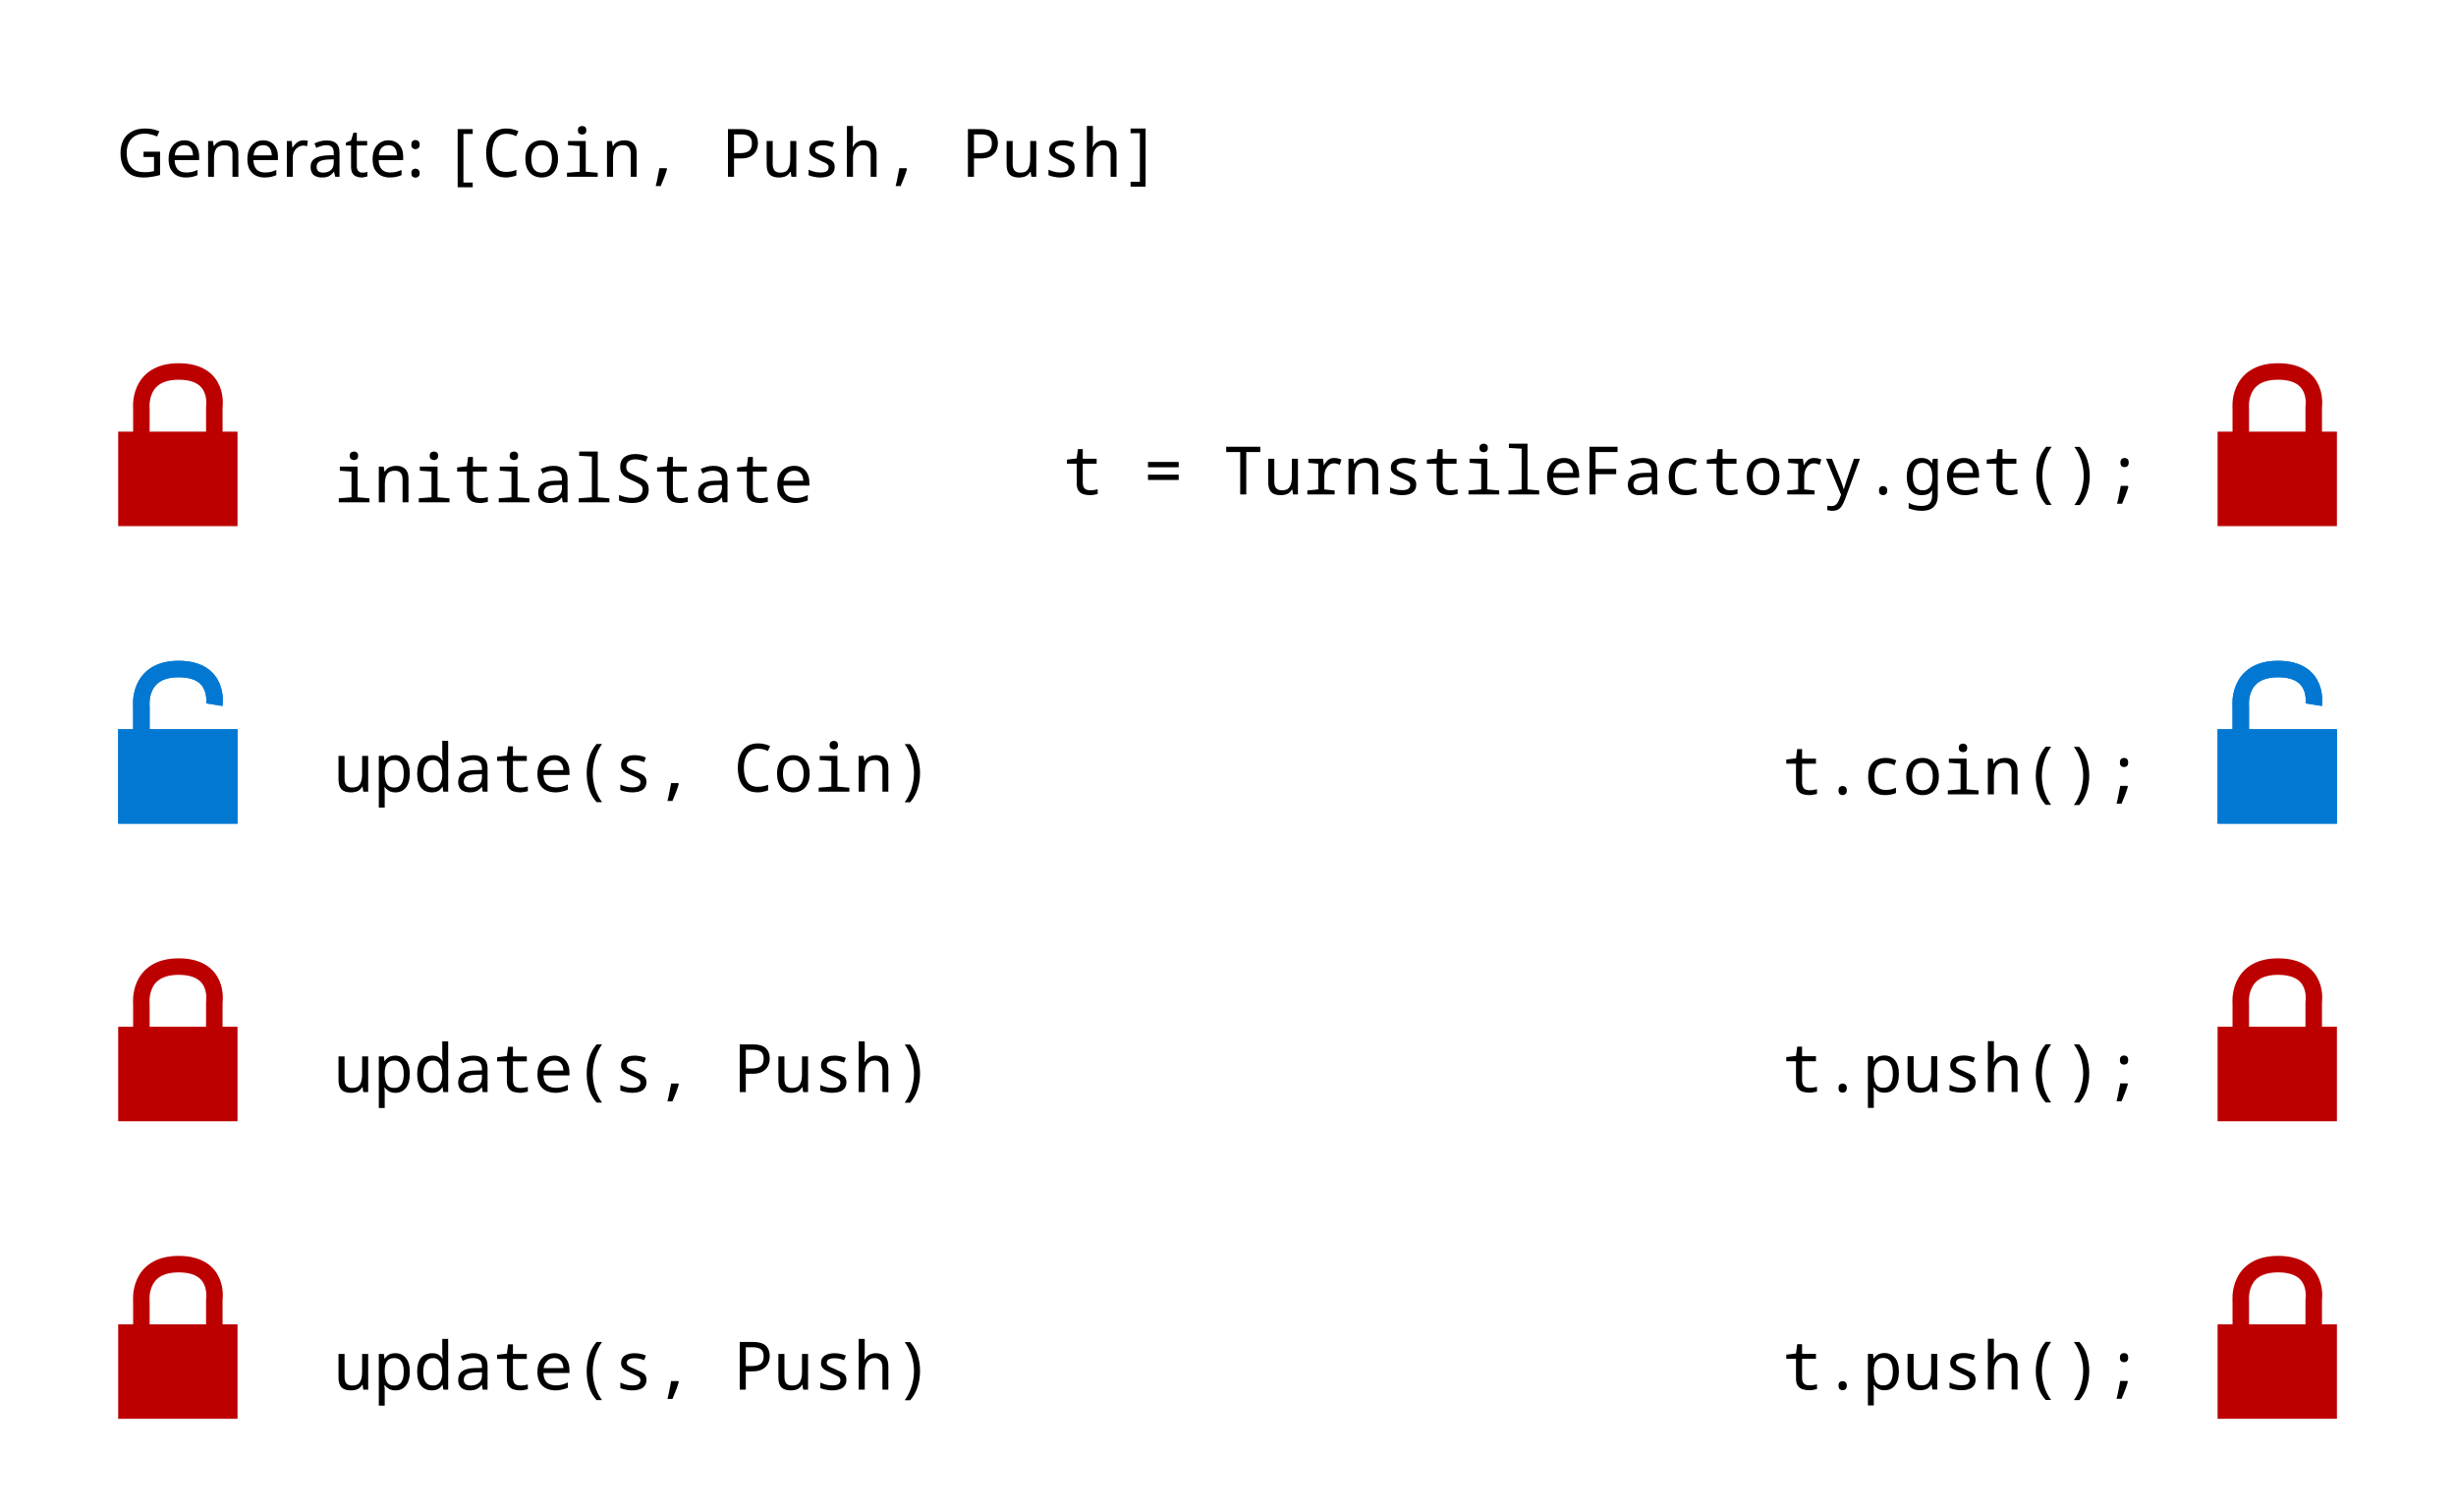
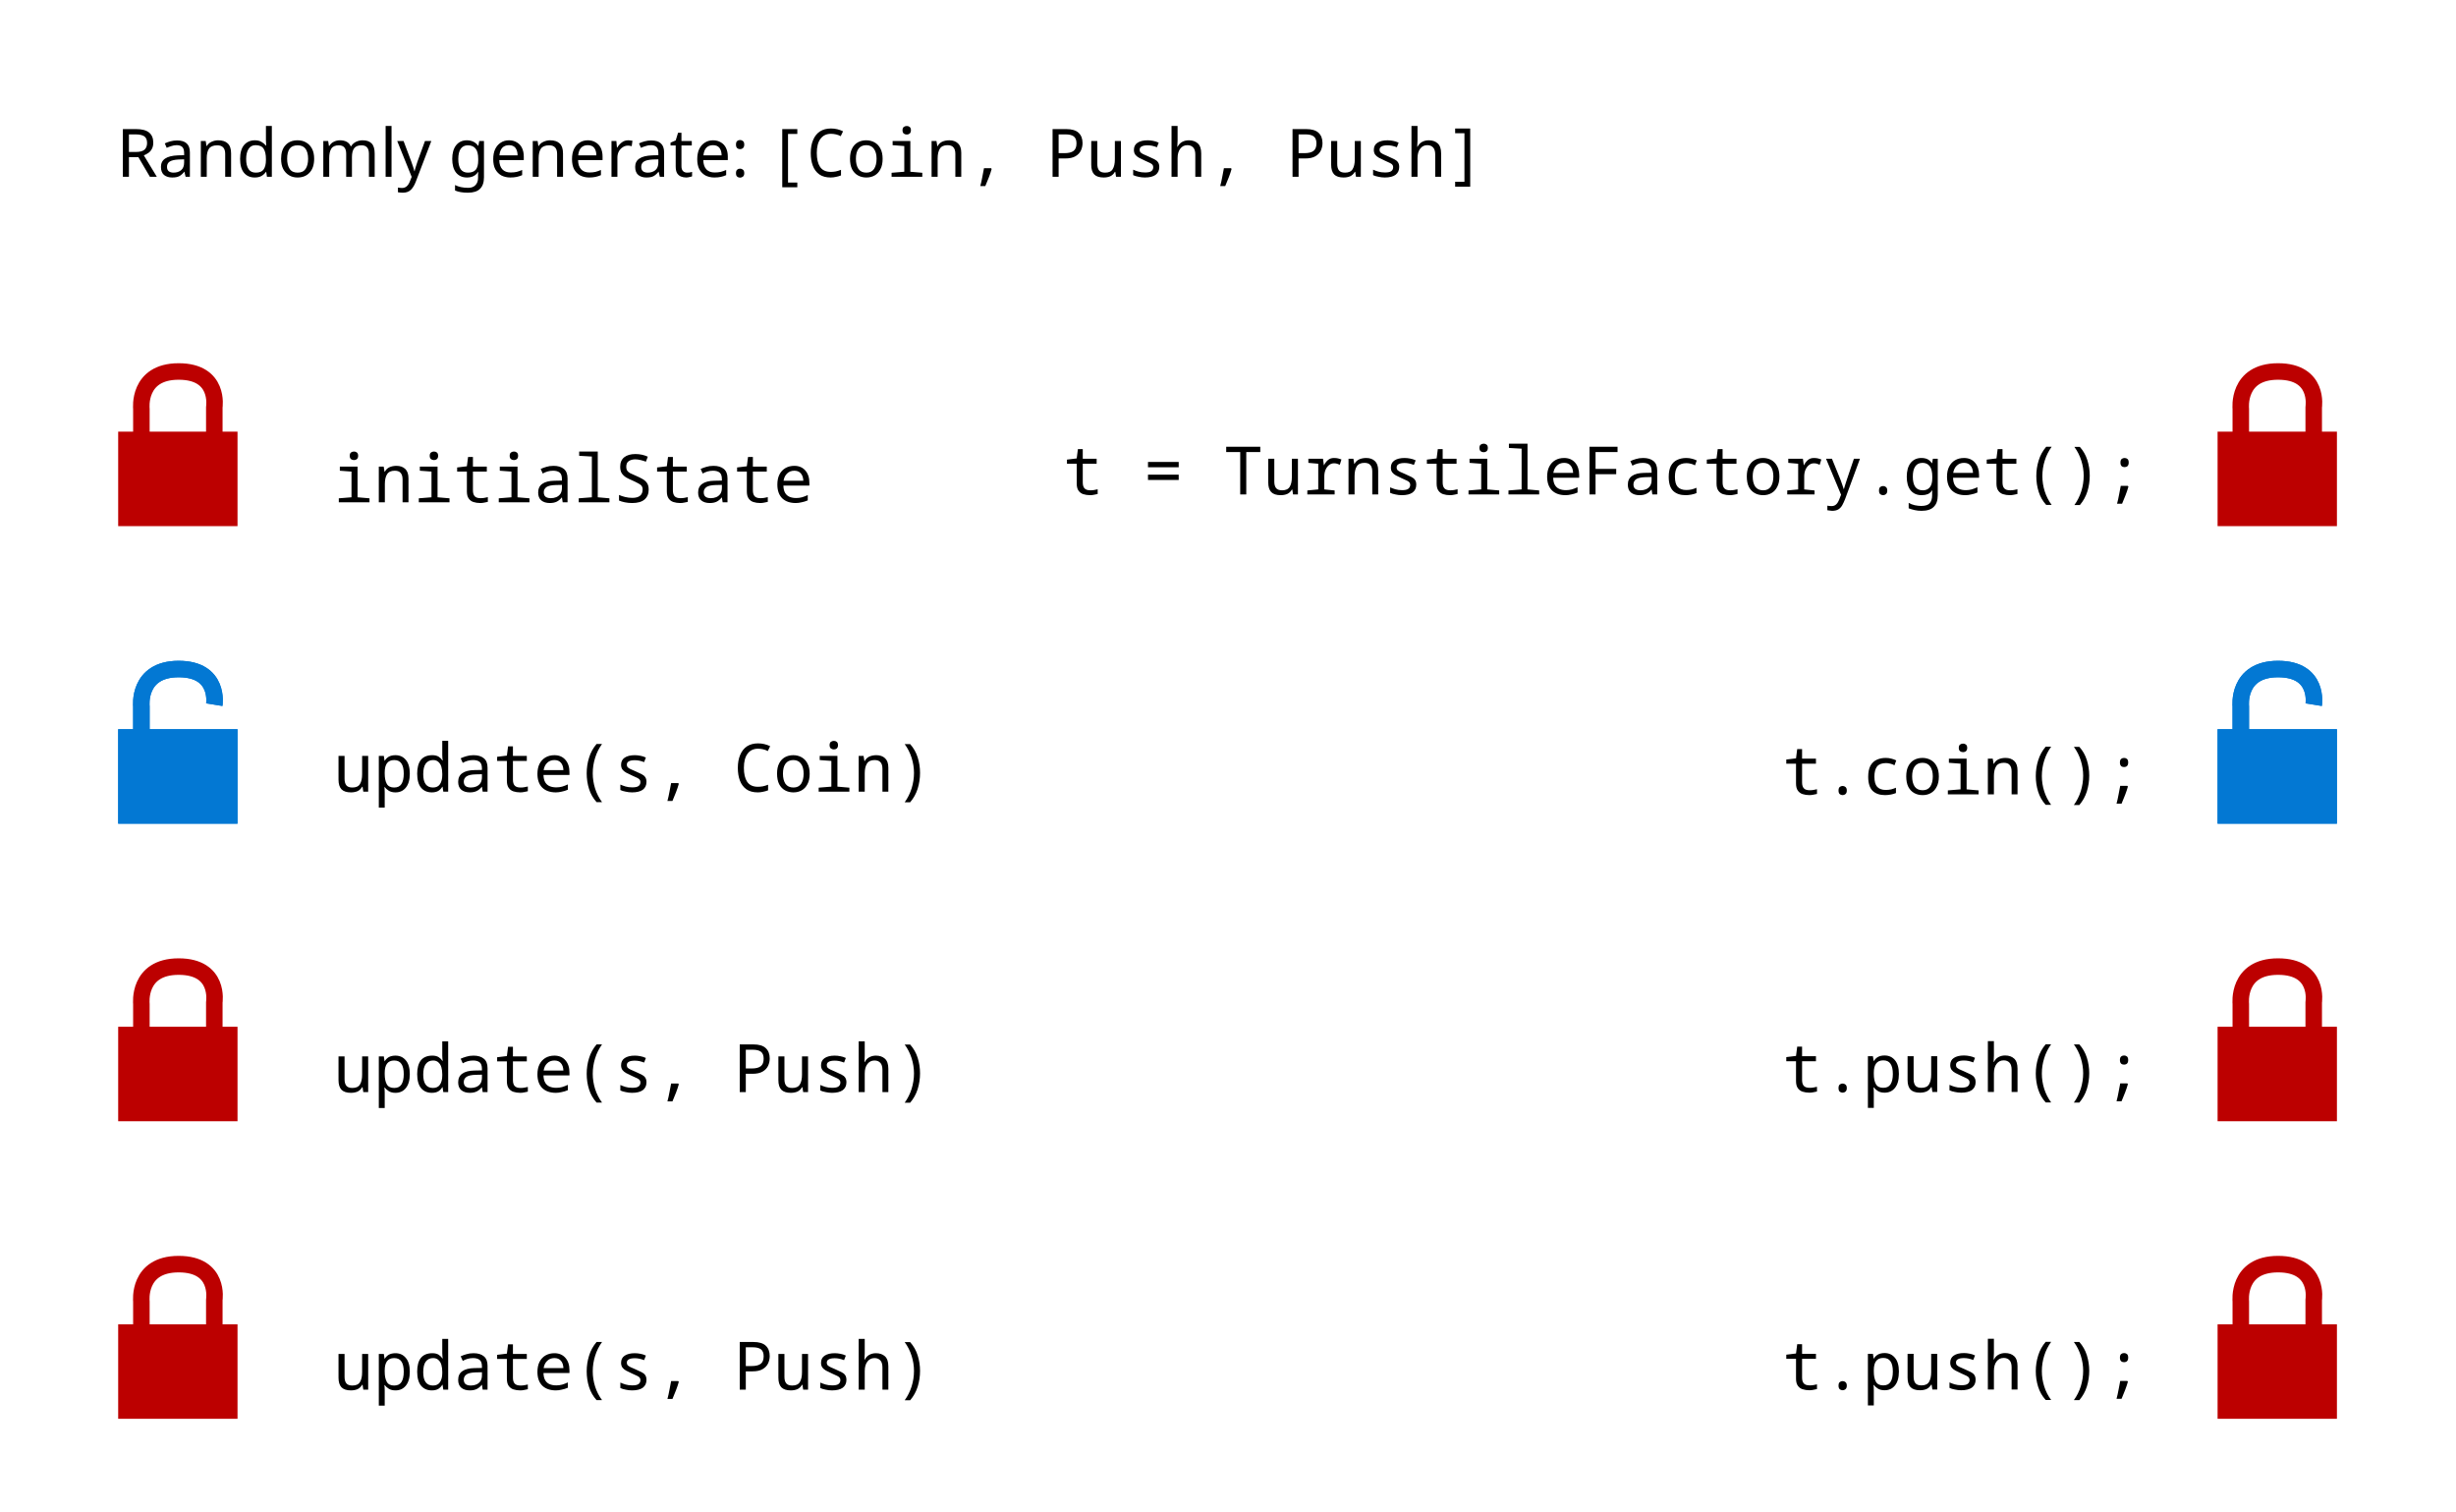
<svg xmlns="http://www.w3.org/2000/svg" width="260mm" height="160mm" viewBox="0 0 260 160" version="1.1" id="svg8">
  <defs id="defs2" />
  <g id="layer1" transform="translate(0,-137)">
    <text xml:space="preserve" style="font-style:normal;font-weight:normal;font-size:10.583px;line-height:6.615px;font-family:sans-serif;letter-spacing:0px;word-spacing:0px;fill:#000000;fill-opacity:1;stroke:none;stroke-width:0.265" x="12.322" y="155.712" id="text4506">
-       <tspan id="tspan4504" x="12.322" y="155.712" style="font-size:7.056px;stroke-width:0.265">Generate: <tspan style="font-style:normal;font-variant:normal;font-weight:normal;font-stretch:normal;font-size:7.056px;font-family:'Noto Sans Mono';-inkscape-font-specification:'Noto Sans Mono'" id="tspan4508">[Coin, Push, Push]</tspan>
+       <tspan id="tspan4504" x="12.322" y="155.712" style="font-size:7.056px;stroke-width:0.265">Randomly generate: <tspan style="font-style:normal;font-variant:normal;font-weight:normal;font-stretch:normal;font-size:7.056px;font-family:'Noto Sans Mono';-inkscape-font-specification:'Noto Sans Mono'" id="tspan4508">[Coin, Push, Push]</tspan>
      </tspan>
    </text>
    <g transform="matrix(0.4642109,0,0,0.4642109,228.0936,146.3267)" id="g4546">
      <path style="fill:none;fill-opacity:1;stroke:#bc0000;stroke-width:3.765;stroke-linecap:butt;stroke-linejoin:round;stroke-miterlimit:4;stroke-dasharray:none;stroke-opacity:1" d="m 19.655,80.117 v -6.993 c 0,0 -0.945,-8.504 8.504,-8.504 9.449,0 8.126,8.126 8.126,8.126 v 7.56" id="path4542" />
      <rect style="opacity:1;fill:#bc0000;fill-opacity:1;stroke:none;stroke-width:2.865;stroke-miterlimit:4;stroke-dasharray:none;stroke-opacity:1" id="rect4544" width="27.214" height="21.545" x="14.363" y="78.341" />
    </g>
    <g id="g4589" transform="translate(-5.820834,41.275)">
      <path id="path4548" d="m 243.038,173.741 v -3.246 c 0,0 -0.439,-3.948 3.948,-3.948 4.387,0 3.772,3.772 3.772,3.772" style="fill:none;fill-opacity:1;stroke:#0378d3;stroke-width:1.748;stroke-linecap:butt;stroke-linejoin:round;stroke-miterlimit:4;stroke-dasharray:none;stroke-opacity:1" />
      <rect y="172.916" x="240.582" height="10.001" width="12.633" id="rect4550" style="opacity:1;fill:#0378d3;fill-opacity:1;stroke:none;stroke-width:1.33;stroke-miterlimit:4;stroke-dasharray:none;stroke-opacity:1" />
    </g>
    <g transform="matrix(0.4642109,0,0,0.4642109,228.0936,209.3227)" id="g4558">
      <path style="fill:none;fill-opacity:1;stroke:#bc0000;stroke-width:3.765;stroke-linecap:butt;stroke-linejoin:round;stroke-miterlimit:4;stroke-dasharray:none;stroke-opacity:1" d="m 19.655,80.117 v -6.993 c 0,0 -0.945,-8.504 8.504,-8.504 9.449,0 8.126,8.126 8.126,8.126 v 7.56" id="path4554" />
      <rect style="opacity:1;fill:#bc0000;fill-opacity:1;stroke:none;stroke-width:2.865;stroke-miterlimit:4;stroke-dasharray:none;stroke-opacity:1" id="rect4556" width="27.214" height="21.545" x="14.363" y="78.341" />
    </g>
    <g id="g4564" transform="matrix(0.4642109,0,0,0.4642109,228.0936,240.8208)">
      <path id="path4560" d="m 19.655,80.117 v -6.993 c 0,0 -0.945,-8.504 8.504,-8.504 9.449,0 8.126,8.126 8.126,8.126 v 7.56" style="fill:none;fill-opacity:1;stroke:#bc0000;stroke-width:3.765;stroke-linecap:butt;stroke-linejoin:round;stroke-miterlimit:4;stroke-dasharray:none;stroke-opacity:1" />
      <rect y="78.341" x="14.363" height="21.545" width="27.214" id="rect4562" style="opacity:1;fill:#bc0000;fill-opacity:1;stroke:none;stroke-width:2.865;stroke-miterlimit:4;stroke-dasharray:none;stroke-opacity:1" />
    </g>
    <g id="g4595" transform="translate(-5.820834,41.275)">
      <path style="fill:none;fill-opacity:1;stroke:#0378d3;stroke-width:1.748;stroke-linecap:butt;stroke-linejoin:round;stroke-miterlimit:4;stroke-dasharray:none;stroke-opacity:1" d="m 243.038,173.741 v -3.246 c 0,0 -0.439,-3.948 3.948,-3.948 4.387,0 3.772,3.772 3.772,3.772" id="path4591" />
      <rect style="opacity:1;fill:#0378d3;fill-opacity:1;stroke:none;stroke-width:1.33;stroke-miterlimit:4;stroke-dasharray:none;stroke-opacity:1" id="rect4593" width="12.633" height="10.001" x="240.582" y="172.916" />
    </g>
    <g id="g4601" transform="matrix(0.4642109,0,0,0.4642109,5.843506,146.3267)">
      <path id="path4597" d="m 19.655,80.117 v -6.993 c 0,0 -0.945,-8.504 8.504,-8.504 9.449,0 8.126,8.126 8.126,8.126 v 7.56" style="fill:none;fill-opacity:1;stroke:#bc0000;stroke-width:3.765;stroke-linecap:butt;stroke-linejoin:round;stroke-miterlimit:4;stroke-dasharray:none;stroke-opacity:1" />
      <rect y="78.341" x="14.363" height="21.545" width="27.214" id="rect4599" style="opacity:1;fill:#bc0000;fill-opacity:1;stroke:none;stroke-width:2.865;stroke-miterlimit:4;stroke-dasharray:none;stroke-opacity:1" />
    </g>
    <g id="g4607" transform="translate(-228.071,41.275)">
      <path style="fill:none;fill-opacity:1;stroke:#0378d3;stroke-width:1.748;stroke-linecap:butt;stroke-linejoin:round;stroke-miterlimit:4;stroke-dasharray:none;stroke-opacity:1" d="m 243.038,173.741 v -3.246 c 0,0 -0.439,-3.948 3.948,-3.948 4.387,0 3.772,3.772 3.772,3.772" id="path4603" />
      <rect style="opacity:1;fill:#0378d3;fill-opacity:1;stroke:none;stroke-width:1.33;stroke-miterlimit:4;stroke-dasharray:none;stroke-opacity:1" id="rect4605" width="12.633" height="10.001" x="240.582" y="172.916" />
    </g>
    <g id="g4613" transform="matrix(0.4642109,0,0,0.4642109,5.843506,209.3227)">
      <path id="path4609" d="m 19.655,80.117 v -6.993 c 0,0 -0.945,-8.504 8.504,-8.504 9.449,0 8.126,8.126 8.126,8.126 v 7.56" style="fill:none;fill-opacity:1;stroke:#bc0000;stroke-width:3.765;stroke-linecap:butt;stroke-linejoin:round;stroke-miterlimit:4;stroke-dasharray:none;stroke-opacity:1" />
      <rect y="78.341" x="14.363" height="21.545" width="27.214" id="rect4611" style="opacity:1;fill:#bc0000;fill-opacity:1;stroke:none;stroke-width:2.865;stroke-miterlimit:4;stroke-dasharray:none;stroke-opacity:1" />
    </g>
    <g transform="matrix(0.4642109,0,0,0.4642109,5.843506,240.8208)" id="g4619">
      <path style="fill:none;fill-opacity:1;stroke:#bc0000;stroke-width:3.765;stroke-linecap:butt;stroke-linejoin:round;stroke-miterlimit:4;stroke-dasharray:none;stroke-opacity:1" d="m 19.655,80.117 v -6.993 c 0,0 -0.945,-8.504 8.504,-8.504 9.449,0 8.126,8.126 8.126,8.126 v 7.56" id="path4615" />
      <rect style="opacity:1;fill:#bc0000;fill-opacity:1;stroke:none;stroke-width:2.865;stroke-miterlimit:4;stroke-dasharray:none;stroke-opacity:1" id="rect4617" width="27.214" height="21.545" x="14.363" y="78.341" />
    </g>
    <g id="g4625" transform="translate(-228.071,41.275)">
      <path id="path4621" d="m 243.038,173.741 v -3.246 c 0,0 -0.439,-3.948 3.948,-3.948 4.387,0 3.772,3.772 3.772,3.772" style="fill:none;fill-opacity:1;stroke:#0378d3;stroke-width:1.748;stroke-linecap:butt;stroke-linejoin:round;stroke-miterlimit:4;stroke-dasharray:none;stroke-opacity:1" />
      <rect y="172.916" x="240.582" height="10.001" width="12.633" id="rect4623" style="opacity:1;fill:#0378d3;fill-opacity:1;stroke:none;stroke-width:1.33;stroke-miterlimit:4;stroke-dasharray:none;stroke-opacity:1" />
    </g>
    <text xml:space="preserve" style="font-style:normal;font-weight:normal;font-size:10.583px;line-height:6.615px;font-family:sans-serif;letter-spacing:0px;word-spacing:0px;fill:#000000;fill-opacity:1;stroke:none;stroke-width:0.265" x="-7.182" y="238.792" id="text4629">
      <tspan id="tspan4627" x="-7.182" y="244.848" style="stroke-width:0.265" />
    </text>
    <text id="text4633" y="252.607" x="35.303" style="font-style:normal;font-weight:normal;font-size:10.583px;line-height:6.615px;font-family:sans-serif;letter-spacing:0px;word-spacing:0px;fill:#000000;fill-opacity:1;stroke:none;stroke-width:0.265" xml:space="preserve">
      <tspan style="font-style:normal;font-variant:normal;font-weight:normal;font-stretch:normal;font-size:7.056px;font-family:'Noto Sans Mono';-inkscape-font-specification:'Noto Sans Mono';stroke-width:0.265" y="252.607" x="35.303" id="tspan4631">update(s, Push)</tspan>
    </text>
    <text xml:space="preserve" style="font-style:normal;font-weight:normal;font-size:10.583px;line-height:6.615px;font-family:sans-serif;letter-spacing:0px;word-spacing:0px;fill:#000000;fill-opacity:1;stroke:none;stroke-width:0.265" x="35.303" y="284.105" id="text4637">
      <tspan id="tspan4635" x="35.303" y="284.105" style="font-style:normal;font-variant:normal;font-weight:normal;font-stretch:normal;font-size:7.056px;font-family:'Noto Sans Mono';-inkscape-font-specification:'Noto Sans Mono';stroke-width:0.265">update(s, Push)</tspan>
    </text>
    <text id="text4641" y="221.091" x="188.712" style="font-style:normal;font-weight:normal;font-size:10.583px;line-height:6.615px;font-family:sans-serif;letter-spacing:0px;word-spacing:0px;fill:#000000;fill-opacity:1;stroke:none;stroke-width:0.265" xml:space="preserve">
      <tspan style="font-style:normal;font-variant:normal;font-weight:normal;font-stretch:normal;font-size:7.056px;font-family:'Noto Sans Mono';-inkscape-font-specification:'Noto Sans Mono';stroke-width:0.265" y="221.091" x="188.712" id="tspan4639">t.coin();</tspan>
    </text>
    <text xml:space="preserve" style="font-style:normal;font-weight:normal;font-size:10.583px;line-height:6.615px;font-family:sans-serif;letter-spacing:0px;word-spacing:0px;fill:#000000;fill-opacity:1;stroke:none;stroke-width:0.265" x="188.712" y="252.589" id="text4645">
      <tspan id="tspan4643" x="188.712" y="252.589" style="font-style:normal;font-variant:normal;font-weight:normal;font-stretch:normal;font-size:7.056px;font-family:'Noto Sans Mono';-inkscape-font-specification:'Noto Sans Mono';stroke-width:0.265">t.push();</tspan>
    </text>
    <text id="text4649" y="284.088" x="188.712" style="font-style:normal;font-weight:normal;font-size:10.583px;line-height:6.615px;font-family:sans-serif;letter-spacing:0px;word-spacing:0px;fill:#000000;fill-opacity:1;stroke:none;stroke-width:0.265" xml:space="preserve">
      <tspan style="font-style:normal;font-variant:normal;font-weight:normal;font-stretch:normal;font-size:7.056px;font-family:'Noto Sans Mono';-inkscape-font-specification:'Noto Sans Mono';stroke-width:0.265" y="284.088" x="188.712" id="tspan4647">t.push();</tspan>
    </text>
    <text xml:space="preserve" style="font-style:normal;font-weight:normal;font-size:10.583px;line-height:6.615px;font-family:sans-serif;letter-spacing:0px;word-spacing:0px;fill:#000000;fill-opacity:1;stroke:none;stroke-width:0.265" x="112.561" y="189.341" id="text4654">
      <tspan id="tspan4652" x="112.561" y="189.341" style="font-style:normal;font-variant:normal;font-weight:normal;font-stretch:normal;font-size:7.056px;font-family:'Noto Sans Mono';-inkscape-font-specification:'Noto Sans Mono';stroke-width:0.265">t = TurnstileFactory.get();</tspan>
    </text>
    <text xml:space="preserve" style="font-style:normal;font-weight:normal;font-size:10.583px;line-height:6.615px;font-family:sans-serif;letter-spacing:0px;word-spacing:0px;fill:#000000;fill-opacity:1;stroke:none;stroke-width:0.265" x="35.303" y="220.802" id="text4658">
      <tspan id="tspan4656" x="35.303" y="220.802" style="font-style:normal;font-variant:normal;font-weight:normal;font-stretch:normal;font-size:7.056px;font-family:'Noto Sans Mono';-inkscape-font-specification:'Noto Sans Mono';stroke-width:0.265">update(s, Coin)</tspan>
    </text>
    <text id="text4666" y="190.17" x="35.303" style="font-style:normal;font-weight:normal;font-size:10.583px;line-height:6.615px;font-family:sans-serif;letter-spacing:0px;word-spacing:0px;fill:#000000;fill-opacity:1;stroke:none;stroke-width:0.265" xml:space="preserve">
      <tspan style="font-style:normal;font-variant:normal;font-weight:normal;font-stretch:normal;font-size:7.056px;font-family:'Noto Sans Mono';-inkscape-font-specification:'Noto Sans Mono';stroke-width:0.265" y="190.17" x="35.303" id="tspan4664">initialState</tspan>
    </text>
  </g>
</svg>
